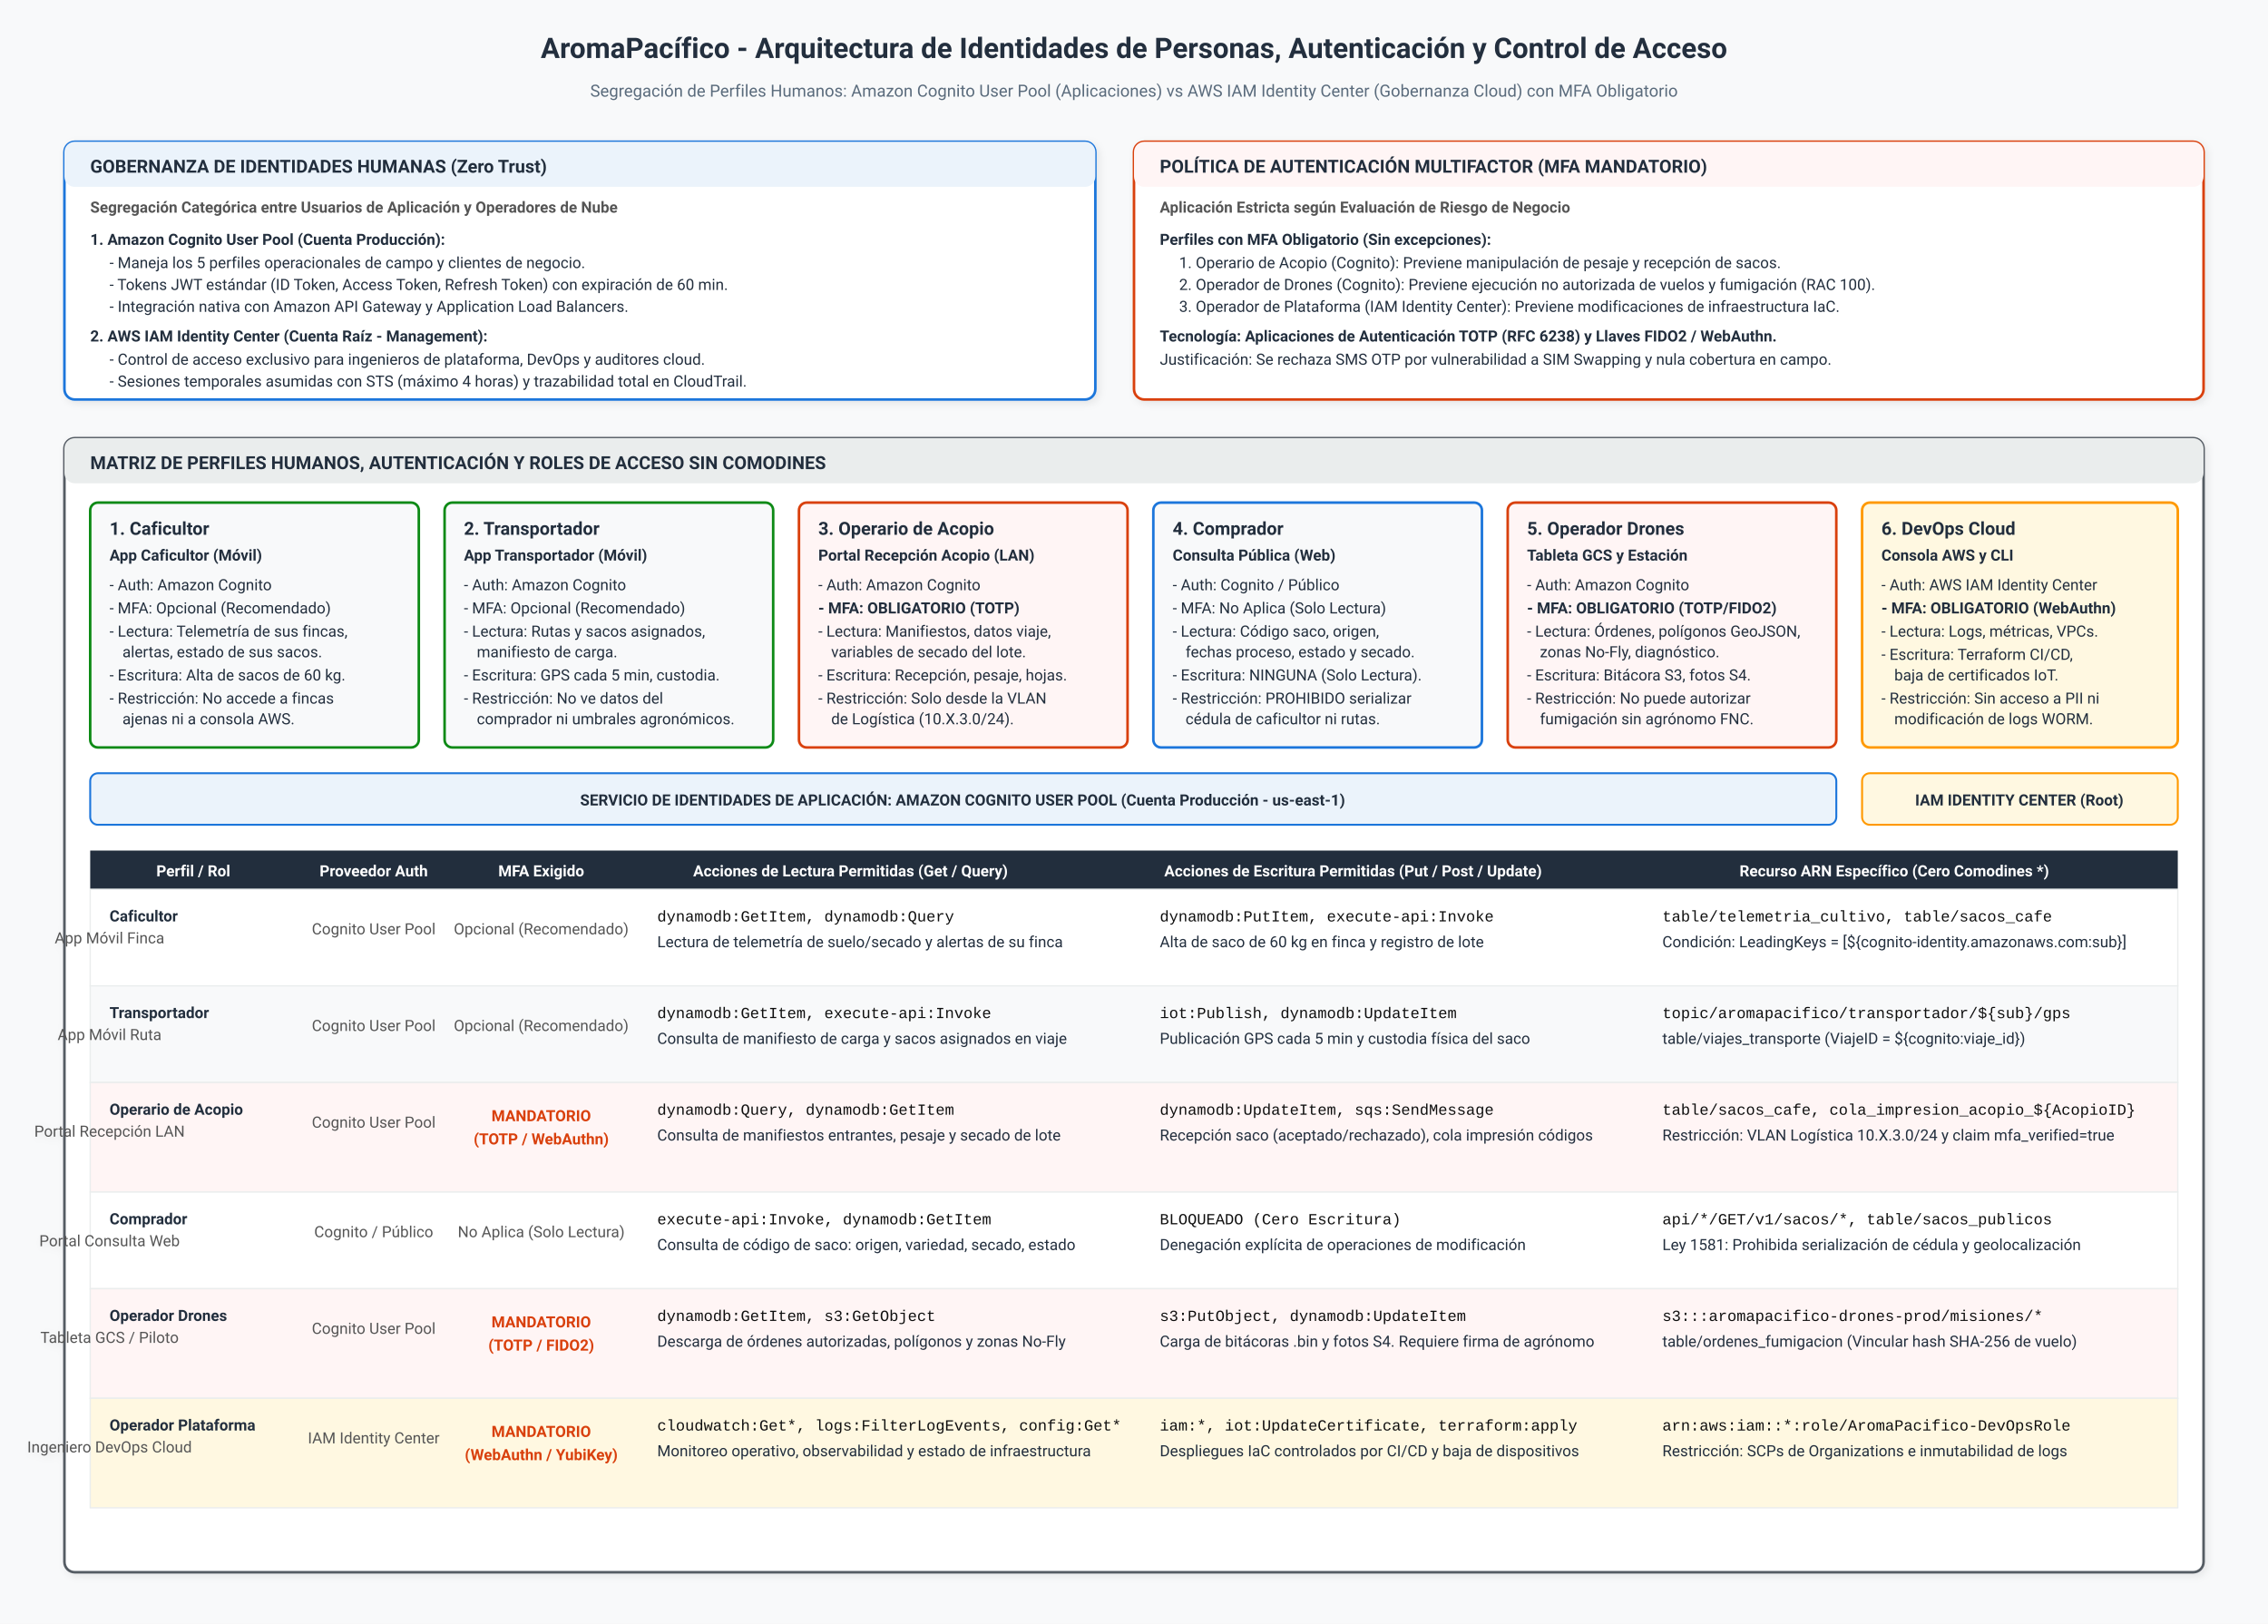
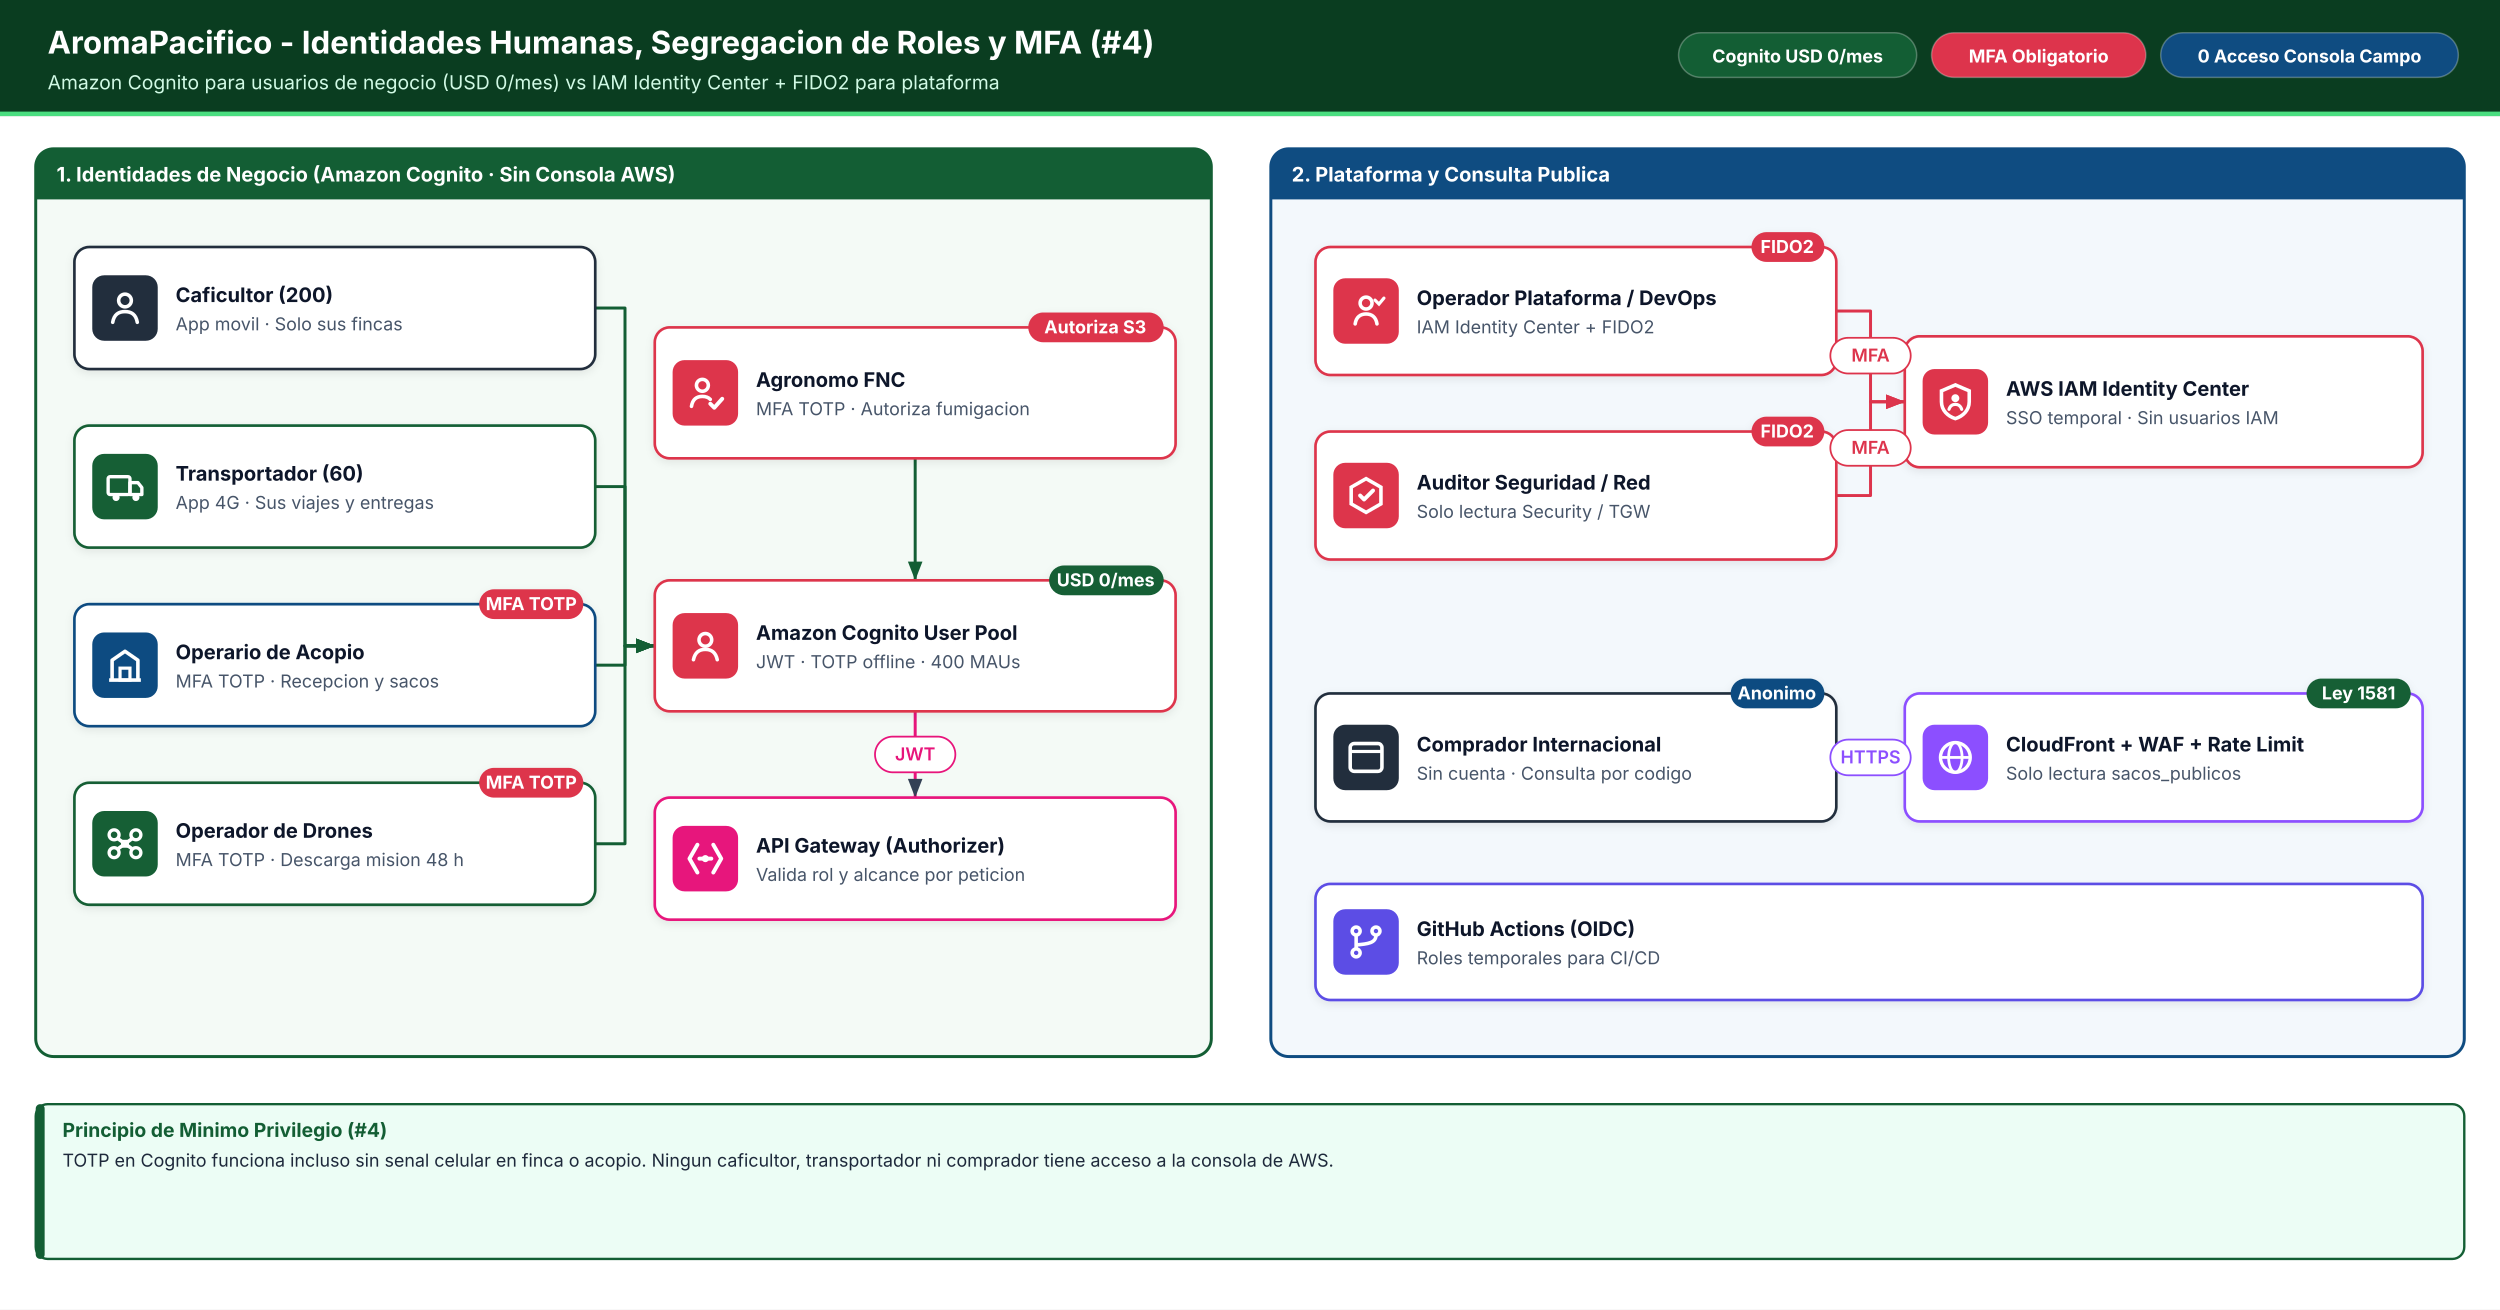
- <svg xmlns="http://www.w3.org/2000/svg" viewBox="0 0 1760 1260" width="100%" height="100%">
+ <svg xmlns="http://www.w3.org/2000/svg" width="1680" height="880" viewBox="0 0 1680 880">
  <defs>
-     <style>
-       .title { font-family: -apple-system, BlinkMacSystemFont, "Segoe UI", Roboto, Helvetica, Arial, sans-serif; font-size: 22px; font-weight: bold; fill: #232F3E; text-anchor: middle; }
-       .subtitle { font-family: -apple-system, BlinkMacSystemFont, "Segoe UI", Roboto, Helvetica, Arial, sans-serif; font-size: 13px; fill: #5A6B7C; text-anchor: middle; }
-       .header-box { font-family: -apple-system, BlinkMacSystemFont, "Segoe UI", Roboto, Helvetica, Arial, sans-serif; font-size: 14px; font-weight: bold; fill: #232F3E; }
-       .subhead-box { font-family: -apple-system, BlinkMacSystemFont, "Segoe UI", Roboto, Helvetica, Arial, sans-serif; font-size: 12px; font-weight: bold; fill: #555555; }
-       .body-text { font-family: -apple-system, BlinkMacSystemFont, "Segoe UI", Roboto, Helvetica, Arial, sans-serif; font-size: 12px; fill: #232F3E; }
-       .mono-text { font-family: "SFMono-Regular", Consolas, "Liberation Mono", Menlo, monospace; font-size: 12px; fill: #111111; }
-       .th-title { font-family: -apple-system, BlinkMacSystemFont, "Segoe UI", Roboto, Helvetica, Arial, sans-serif; font-size: 12px; font-weight: bold; fill: #FFFFFF; text-anchor: middle; }
-       .badge-mfa { font-family: -apple-system, BlinkMacSystemFont, "Segoe UI", Roboto, Helvetica, Arial, sans-serif; font-size: 12px; font-weight: bold; fill: #D93F0B; text-anchor: middle; }
-       .badge-norm { font-family: -apple-system, BlinkMacSystemFont, "Segoe UI", Roboto, Helvetica, Arial, sans-serif; font-size: 12px; fill: #555555; text-anchor: middle; }
-     </style>
-     <filter id="shadow" x="-2%" y="-2%" width="104%" height="104%" filterUnits="userSpaceOnUse">
-       <feDropShadow dx="2" dy="2" stdDeviation="3" flood-color="#000000" flood-opacity="0.08" />
+     <filter id="shadow" x="-6%" y="-6%" width="112%" height="118%">
+       <feDropShadow dx="0" dy="2" stdDeviation="3" flood-color="#0F172A" flood-opacity="0.08" />
    </filter>
+     <marker id="arr-slate" viewBox="0 0 10 10" refX="9" refY="5" markerWidth="7" markerHeight="7" orient="auto-start-reverse">
+       <path d="M0,1.5 L9,5 L0,8.5 z" fill="#334155" />
+     </marker>
+     <marker id="arr-green" viewBox="0 0 10 10" refX="9" refY="5" markerWidth="7" markerHeight="7" orient="auto-start-reverse">
+       <path d="M0,1.5 L9,5 L0,8.5 z" fill="#135E34" />
+     </marker>
+     <marker id="arr-red" viewBox="0 0 10 10" refX="9" refY="5" markerWidth="7" markerHeight="7" orient="auto-start-reverse">
+       <path d="M0,1.5 L9,5 L0,8.5 z" fill="#DD344C" />
+     </marker>
+     <marker id="arr-blue" viewBox="0 0 10 10" refX="9" refY="5" markerWidth="7" markerHeight="7" orient="auto-start-reverse">
+       <path d="M0,1.5 L9,5 L0,8.5 z" fill="#0F4C81" />
+     </marker>
+     <marker id="arr-orange" viewBox="0 0 10 10" refX="9" refY="5" markerWidth="7" markerHeight="7" orient="auto-start-reverse">
+       <path d="M0,1.5 L9,5 L0,8.5 z" fill="#ED7100" />
+     </marker>
+     <marker id="arr-purple" viewBox="0 0 10 10" refX="9" refY="5" markerWidth="7" markerHeight="7" orient="auto-start-reverse">
+       <path d="M0,1.5 L9,5 L0,8.5 z" fill="#8C4FFF" />
+     </marker>
+     <style>text{font-family:'Segoe UI',Inter,Arial,sans-serif;}</style>
  </defs>
-   <rect width="1760" height="1260" fill="#F8F9FA" />
-   <text x="880" y="45" class="title">AromaPacífico - Arquitectura de Identidades de Personas, Autenticación y Control de Acceso</text>
-   <text x="880" y="75" class="subtitle">Segregación de Perfiles Humanos: Amazon Cognito User Pool (Aplicaciones) vs AWS IAM Identity Center (Gobernanza Cloud) con MFA Obligatorio</text>
-   <g transform="translate(50, 110)" filter="url(#shadow)">
-     <rect width="800" height="200" rx="8" fill="#FFFFFF" stroke="#1D76DB" stroke-width="2" />
-     <rect width="800" height="35" rx="8" fill="#EBF3FB" />
-     <text x="20" y="24" class="header-box" fill="#1D76DB">GOBERNANZA DE IDENTIDADES HUMANAS (Zero Trust)</text>
-     <text x="20" y="55" class="subhead-box">Segregación Categórica entre Usuarios de Aplicación y Operadores de Nube</text>
-     <text x="20" y="80" class="body-text" font-weight="bold">1. Amazon Cognito User Pool (Cuenta Producción):</text>
-     <text x="35" y="98" class="body-text">- Maneja los 5 perfiles operacionales de campo y clientes de negocio.</text>
-     <text x="35" y="115" class="body-text">- Tokens JWT estándar (ID Token, Access Token, Refresh Token) con expiración de 60 min.</text>
-     <text x="35" y="132" class="body-text">- Integración nativa con Amazon API Gateway y Application Load Balancers.</text>
-     <text x="20" y="155" class="body-text" font-weight="bold">2. AWS IAM Identity Center (Cuenta Raíz - Management):</text>
-     <text x="35" y="173" class="body-text">- Control de acceso exclusivo para ingenieros de plataforma, DevOps y auditores cloud.</text>
-     <text x="35" y="190" class="body-text">- Sesiones temporales asumidas con STS (máximo 4 horas) y trazabilidad total en CloudTrail.</text>
-   </g>
-   <g transform="translate(880, 110)" filter="url(#shadow)">
-     <rect width="830" height="200" rx="8" fill="#FFFFFF" stroke="#D93F0B" stroke-width="2" />
-     <rect width="830" height="35" rx="8" fill="#FFF5F5" />
-     <text x="20" y="24" class="header-box" fill="#D93F0B">POLÍTICA DE AUTENTICACIÓN MULTIFACTOR (MFA MANDATORIO)</text>
-     <text x="20" y="55" class="subhead-box">Aplicación Estricta según Evaluación de Riesgo de Negocio</text>
-     <text x="20" y="80" class="body-text" font-weight="bold">Perfiles con MFA Obligatorio (Sin excepciones):</text>
-     <text x="35" y="98" class="body-text">1. Operario de Acopio (Cognito): Previene manipulación de pesaje y recepción de sacos.</text>
-     <text x="35" y="115" class="body-text">2. Operador de Drones (Cognito): Previene ejecución no autorizada de vuelos y fumigación (RAC 100).</text>
-     <text x="35" y="132" class="body-text">3. Operador de Plataforma (IAM Identity Center): Previene modificaciones de infraestructura IaC.</text>
-     <text x="20" y="155" class="body-text" font-weight="bold">Tecnología: Aplicaciones de Autenticación TOTP (RFC 6238) y Llaves FIDO2 / WebAuthn.</text>
-     <text x="20" y="173" class="body-text">Justificación: Se rechaza SMS OTP por vulnerabilidad a SIM Swapping y nula cobertura en campo.</text>
-   </g>
-   <g transform="translate(50, 340)" filter="url(#shadow)">
-     <rect width="1660" height="880" rx="8" fill="#FFFFFF" stroke="#545B64" stroke-width="2" />
-     <rect width="1660" height="35" rx="8" fill="#EAEDED" />
-     <text x="20" y="24" class="header-box">MATRIZ DE PERFILES HUMANOS, AUTENTICACIÓN Y ROLES DE ACCESO SIN COMODINES</text>
-     <g transform="translate(20, 50)">
-       <rect width="255" height="190" rx="6" fill="#F8F9FA" stroke="#0E8A16" stroke-width="2" />
-       <text x="15" y="25" class="header-box" fill="#0E8A16">1. Caficultor</text>
-       <text x="15" y="45" class="body-text" font-weight="bold">App Caficultor (Móvil)</text>
-       <text x="15" y="68" class="body-text">- Auth: Amazon Cognito</text>
-       <text x="15" y="86" class="body-text">- MFA: Opcional (Recomendado)</text>
-       <text x="15" y="104" class="body-text">- Lectura: Telemetría de sus fincas,</text>
-       <text x="25" y="120" class="body-text">alertas, estado de sus sacos.</text>
-       <text x="15" y="138" class="body-text">- Escritura: Alta de sacos de 60 kg.</text>
-       <text x="15" y="156" class="body-text">- Restricción: No accede a fincas</text>
-       <text x="25" y="172" class="body-text">ajenas ni a consola AWS.</text>
-     </g>
-     <g transform="translate(295, 50)">
-       <rect width="255" height="190" rx="6" fill="#F8F9FA" stroke="#0E8A16" stroke-width="2" />
-       <text x="15" y="25" class="header-box" fill="#0E8A16">2. Transportador</text>
-       <text x="15" y="45" class="body-text" font-weight="bold">App Transportador (Móvil)</text>
-       <text x="15" y="68" class="body-text">- Auth: Amazon Cognito</text>
-       <text x="15" y="86" class="body-text">- MFA: Opcional (Recomendado)</text>
-       <text x="15" y="104" class="body-text">- Lectura: Rutas y sacos asignados,</text>
-       <text x="25" y="120" class="body-text">manifiesto de carga.</text>
-       <text x="15" y="138" class="body-text">- Escritura: GPS cada 5 min, custodia.</text>
-       <text x="15" y="156" class="body-text">- Restricción: No ve datos del</text>
-       <text x="25" y="172" class="body-text">comprador ni umbrales agronómicos.</text>
-     </g>
-     <g transform="translate(570, 50)">
-       <rect width="255" height="190" rx="6" fill="#FFF5F5" stroke="#D93F0B" stroke-width="2" />
-       <text x="15" y="25" class="header-box" fill="#D93F0B">3. Operario de Acopio</text>
-       <text x="15" y="45" class="body-text" font-weight="bold">Portal Recepción Acopio (LAN)</text>
-       <text x="15" y="68" class="body-text">- Auth: Amazon Cognito</text>
-       <text x="15" y="86" class="body-text" font-weight="bold" fill="#D93F0B">- MFA: OBLIGATORIO (TOTP)</text>
-       <text x="15" y="104" class="body-text">- Lectura: Manifiestos, datos viaje,</text>
-       <text x="25" y="120" class="body-text">variables de secado del lote.</text>
-       <text x="15" y="138" class="body-text">- Escritura: Recepción, pesaje, hojas.</text>
-       <text x="15" y="156" class="body-text">- Restricción: Solo desde la VLAN</text>
-       <text x="25" y="172" class="body-text">de Logística (10.X.3.0/24).</text>
-     </g>
-     <g transform="translate(845, 50)">
-       <rect width="255" height="190" rx="6" fill="#F8F9FA" stroke="#1D76DB" stroke-width="2" />
-       <text x="15" y="25" class="header-box" fill="#1D76DB">4. Comprador</text>
-       <text x="15" y="45" class="body-text" font-weight="bold">Consulta Pública (Web)</text>
-       <text x="15" y="68" class="body-text">- Auth: Cognito / Público</text>
-       <text x="15" y="86" class="body-text">- MFA: No Aplica (Solo Lectura)</text>
-       <text x="15" y="104" class="body-text">- Lectura: Código saco, origen,</text>
-       <text x="25" y="120" class="body-text">fechas proceso, estado y secado.</text>
-       <text x="15" y="138" class="body-text">- Escritura: NINGUNA (Solo Lectura).</text>
-       <text x="15" y="156" class="body-text">- Restricción: PROHIBIDO serializar</text>
-       <text x="25" y="172" class="body-text">cédula de caficultor ni rutas.</text>
-     </g>
-     <g transform="translate(1120, 50)">
-       <rect width="255" height="190" rx="6" fill="#FFF5F5" stroke="#D93F0B" stroke-width="2" />
-       <text x="15" y="25" class="header-box" fill="#D93F0B">5. Operador Drones</text>
-       <text x="15" y="45" class="body-text" font-weight="bold">Tableta GCS y Estación</text>
-       <text x="15" y="68" class="body-text">- Auth: Amazon Cognito</text>
-       <text x="15" y="86" class="body-text" font-weight="bold" fill="#D93F0B">- MFA: OBLIGATORIO (TOTP/FIDO2)</text>
-       <text x="15" y="104" class="body-text">- Lectura: Órdenes, polígonos GeoJSON,</text>
-       <text x="25" y="120" class="body-text">zonas No-Fly, diagnóstico.</text>
-       <text x="15" y="138" class="body-text">- Escritura: Bitácora S3, fotos S4.</text>
-       <text x="15" y="156" class="body-text">- Restricción: No puede autorizar</text>
-       <text x="25" y="172" class="body-text">fumigación sin agrónomo FNC.</text>
-     </g>
-     <g transform="translate(1395, 50)">
-       <rect width="245" height="190" rx="6" fill="#FFF8E1" stroke="#FF9900" stroke-width="2" />
-       <text x="15" y="25" class="header-box" fill="#FF9900">6. DevOps Cloud</text>
-       <text x="15" y="45" class="body-text" font-weight="bold">Consola AWS y CLI</text>
-       <text x="15" y="68" class="body-text">- Auth: AWS IAM Identity Center</text>
-       <text x="15" y="86" class="body-text" font-weight="bold" fill="#D93F0B">- MFA: OBLIGATORIO (WebAuthn)</text>
-       <text x="15" y="104" class="body-text">- Lectura: Logs, métricas, VPCs.</text>
-       <text x="15" y="122" class="body-text">- Escritura: Terraform CI/CD,</text>
-       <text x="25" y="138" class="body-text">baja de certificados IoT.</text>
-       <text x="15" y="156" class="body-text">- Restricción: Sin acceso a PII ni</text>
-       <text x="25" y="172" class="body-text">modificación de logs WORM.</text>
-     </g>
-     <g transform="translate(20, 260)">
-       <rect width="1355" height="40" rx="6" fill="#EBF3FB" stroke="#1D76DB" stroke-width="1.5" />
-       <text x="677" y="25" class="body-text" font-weight="bold" fill="#1D76DB" text-anchor="middle">SERVICIO DE IDENTIDADES DE APLICACIÓN: AMAZON COGNITO USER POOL (Cuenta Producción - us-east-1)</text>
-     </g>
-     <g transform="translate(1395, 260)">
-       <rect width="245" height="40" rx="6" fill="#FFF8E1" stroke="#FF9900" stroke-width="1.5" />
-       <text x="122" y="25" class="body-text" font-weight="bold" fill="#FF9900" text-anchor="middle">IAM IDENTITY CENTER (Root)</text>
-     </g>
-     <g transform="translate(20, 320)">
-       <rect x="0" y="0" width="1620" height="30" fill="#232F3E" />
-       <text x="80" y="20" class="th-title">Perfil / Rol</text>
-       <text x="220" y="20" class="th-title">Proveedor Auth</text>
-       <text x="350" y="20" class="th-title">MFA Exigido</text>
-       <text x="590" y="20" class="th-title">Acciones de Lectura Permitidas (Get / Query)</text>
-       <text x="980" y="20" class="th-title">Acciones de Escritura Permitidas (Put / Post / Update)</text>
-       <text x="1400" y="20" class="th-title">Recurso ARN Específico (Cero Comodines *)</text>
-       <rect x="0" y="30" width="1620" height="75" fill="#FFFFFF" stroke="#EAEDED" />
-       <text x="15" y="55" class="body-text" font-weight="bold">Caficultor</text>
-       <text x="15" y="72" class="badge-norm">App Móvil Finca</text>
-       <text x="220" y="65" class="badge-norm">Cognito User Pool</text>
-       <text x="350" y="65" class="badge-norm">Opcional (Recomendado)</text>
-       <text x="440" y="55" class="mono-text">dynamodb:GetItem, dynamodb:Query</text>
-       <text x="440" y="75" class="body-text">Lectura de telemetría de suelo/secado y alertas de su finca</text>
-       <text x="830" y="55" class="mono-text">dynamodb:PutItem, execute-api:Invoke</text>
-       <text x="830" y="75" class="body-text">Alta de saco de 60 kg en finca y registro de lote</text>
-       <text x="1220" y="55" class="mono-text">table/telemetria_cultivo, table/sacos_cafe</text>
-       <text x="1220" y="75" class="body-text">Condición: LeadingKeys = [${cognito-identity.amazonaws.com:sub}]</text>
-       <rect x="0" y="105" width="1620" height="75" fill="#F8F9FA" stroke="#EAEDED" />
-       <text x="15" y="130" class="body-text" font-weight="bold">Transportador</text>
-       <text x="15" y="147" class="badge-norm">App Móvil Ruta</text>
-       <text x="220" y="140" class="badge-norm">Cognito User Pool</text>
-       <text x="350" y="140" class="badge-norm">Opcional (Recomendado)</text>
-       <text x="440" y="130" class="mono-text">dynamodb:GetItem, execute-api:Invoke</text>
-       <text x="440" y="150" class="body-text">Consulta de manifiesto de carga y sacos asignados en viaje</text>
-       <text x="830" y="130" class="mono-text">iot:Publish, dynamodb:UpdateItem</text>
-       <text x="830" y="150" class="body-text">Publicación GPS cada 5 min y custodia física del saco</text>
-       <text x="1220" y="130" class="mono-text">topic/aromapacifico/transportador/${sub}/gps</text>
-       <text x="1220" y="150" class="body-text">table/viajes_transporte (ViajeID = ${cognito:viaje_id})</text>
-       <rect x="0" y="180" width="1620" height="85" fill="#FFF5F5" stroke="#EAEDED" />
-       <text x="15" y="205" class="body-text" font-weight="bold" fill="#D93F0B">Operario de Acopio</text>
-       <text x="15" y="222" class="badge-norm">Portal Recepción LAN</text>
-       <text x="220" y="215" class="badge-norm">Cognito User Pool</text>
-       <text x="350" y="210" class="badge-mfa">MANDATORIO</text>
-       <text x="350" y="228" class="badge-mfa">(TOTP / WebAuthn)</text>
-       <text x="440" y="205" class="mono-text">dynamodb:Query, dynamodb:GetItem</text>
-       <text x="440" y="225" class="body-text">Consulta de manifiestos entrantes, pesaje y secado de lote</text>
-       <text x="830" y="205" class="mono-text">dynamodb:UpdateItem, sqs:SendMessage</text>
-       <text x="830" y="225" class="body-text">Recepción saco (aceptado/rechazado), cola impresión códigos</text>
-       <text x="1220" y="205" class="mono-text">table/sacos_cafe, cola_impresion_acopio_${AcopioID}</text>
-       <text x="1220" y="225" class="body-text">Restricción: VLAN Logística 10.X.3.0/24 y claim mfa_verified=true</text>
-       <rect x="0" y="265" width="1620" height="75" fill="#FFFFFF" stroke="#EAEDED" />
-       <text x="15" y="290" class="body-text" font-weight="bold">Comprador</text>
-       <text x="15" y="307" class="badge-norm">Portal Consulta Web</text>
-       <text x="220" y="300" class="badge-norm">Cognito / Público</text>
-       <text x="350" y="300" class="badge-norm">No Aplica (Solo Lectura)</text>
-       <text x="440" y="290" class="mono-text">execute-api:Invoke, dynamodb:GetItem</text>
-       <text x="440" y="310" class="body-text">Consulta de código de saco: origen, variedad, secado, estado</text>
-       <text x="830" y="290" class="mono-text" fill="#D93F0B">BLOQUEADO (Cero Escritura)</text>
-       <text x="830" y="310" class="body-text">Denegación explícita de operaciones de modificación</text>
-       <text x="1220" y="290" class="mono-text">api/*/GET/v1/sacos/*, table/sacos_publicos</text>
-       <text x="1220" y="310" class="body-text">Ley 1581: Prohibida serialización de cédula y geolocalización</text>
-       <rect x="0" y="340" width="1620" height="85" fill="#FFF5F5" stroke="#EAEDED" />
-       <text x="15" y="365" class="body-text" font-weight="bold" fill="#D93F0B">Operador Drones</text>
-       <text x="15" y="382" class="badge-norm">Tableta GCS / Piloto</text>
-       <text x="220" y="375" class="badge-norm">Cognito User Pool</text>
-       <text x="350" y="370" class="badge-mfa">MANDATORIO</text>
-       <text x="350" y="388" class="badge-mfa">(TOTP / FIDO2)</text>
-       <text x="440" y="365" class="mono-text">dynamodb:GetItem, s3:GetObject</text>
-       <text x="440" y="385" class="body-text">Descarga de órdenes autorizadas, polígonos y zonas No-Fly</text>
-       <text x="830" y="365" class="mono-text">s3:PutObject, dynamodb:UpdateItem</text>
-       <text x="830" y="385" class="body-text">Carga de bitácoras .bin y fotos S4. Requiere firma de agrónomo</text>
-       <text x="1220" y="365" class="mono-text">s3:::aromapacifico-drones-prod/misiones/*</text>
-       <text x="1220" y="385" class="body-text">table/ordenes_fumigacion (Vincular hash SHA-256 de vuelo)</text>
-       <rect x="0" y="425" width="1620" height="85" fill="#FFF8E1" stroke="#EAEDED" />
-       <text x="15" y="450" class="body-text" font-weight="bold" fill="#FF9900">Operador Plataforma</text>
-       <text x="15" y="467" class="badge-norm">Ingeniero DevOps Cloud</text>
-       <text x="220" y="460" class="badge-norm">IAM Identity Center</text>
-       <text x="350" y="455" class="badge-mfa">MANDATORIO</text>
-       <text x="350" y="473" class="badge-mfa">(WebAuthn / YubiKey)</text>
-       <text x="440" y="450" class="mono-text">cloudwatch:Get*, logs:FilterLogEvents, config:Get*</text>
-       <text x="440" y="470" class="body-text">Monitoreo operativo, observabilidad y estado de infraestructura</text>
-       <text x="830" y="450" class="mono-text">iam:*, iot:UpdateCertificate, terraform:apply</text>
-       <text x="830" y="470" class="body-text">Despliegues IaC controlados por CI/CD y baja de dispositivos</text>
-       <text x="1220" y="450" class="mono-text">arn:aws:iam::*:role/AromaPacifico-DevOpsRole</text>
-       <text x="1220" y="470" class="body-text">Restricción: SCPs de Organizations e inmutabilidad de logs</text>
-     </g>
+   <rect x="0" y="0" width="1680" height="880" fill="#FFFFFF" />
+   <rect x="0" y="0" width="1680" height="78" fill="#0A3D20" />
+   <rect x="0" y="75" width="1680" height="3" fill="#4ADE80" />
+   <text x="32" y="36" font-size="21" font-weight="700" fill="#FFFFFF">AromaPacifico - Identidades Humanas, Segregacion de Roles y MFA (#4)</text>
+   <text x="32" y="60" font-size="13" font-weight="400" fill="#D1FAE5">Amazon Cognito para usuarios de negocio (USD 0/mes) vs IAM Identity Center + FIDO2 para plataforma</text>
+   <rect x="1452" y="22" width="200" height="30" rx="15" fill="#0F4C81" stroke="#FFFFFF" stroke-opacity="0.28" />
+   <text x="1552" y="42" text-anchor="middle" font-size="12" font-weight="700" fill="#FFFFFF">0 Acceso Consola Campo</text>
+   <rect x="1298" y="22" width="144" height="30" rx="15" fill="#DD344C" stroke="#FFFFFF" stroke-opacity="0.28" />
+   <text x="1370" y="42" text-anchor="middle" font-size="12" font-weight="700" fill="#FFFFFF">MFA Obligatorio</text>
+   <rect x="1128" y="22" width="160" height="30" rx="15" fill="#135E34" stroke="#FFFFFF" stroke-opacity="0.28" />
+   <text x="1208" y="42" text-anchor="middle" font-size="12" font-weight="700" fill="#FFFFFF">Cognito USD 0/mes</text>
+   <g id="z-neg">
+     <rect x="24" y="100" width="790" height="610" rx="12" fill="#F4FAF6" stroke="#135E34" stroke-width="2" />
+     <path d="M36,100 H802 Q814,100 814,112 V134 H24 V112 Q24,100 36,100 Z" fill="#135E34" />
+     <text x="38" y="122" font-size="13.5" font-weight="700" fill="#FFFFFF">1. Identidades de Negocio (Amazon Cognito · Sin Consola AWS)</text>
+   </g>
+   <g id="z-plat">
+     <rect x="854" y="100" width="802" height="610" rx="12" fill="#F3F8FC" stroke="#0F4C81" stroke-width="2" />
+     <path d="M866,100 H1644 Q1656,100 1656,112 V134 H854 V112 Q854,100 866,100 Z" fill="#0F4C81" />
+     <text x="868" y="122" font-size="13.5" font-weight="700" fill="#FFFFFF">2. Plataforma y Consulta Publica</text>
+   </g>
+   <path id="edge-0" d="M400,207 L420,207 L420,434 L440,434" fill="none" stroke="#135E34" stroke-width="2" stroke-linejoin="round" marker-end="url(#arr-green)" />
+   <path id="edge-1" d="M400,327 L420,327 L420,434 L440,434" fill="none" stroke="#135E34" stroke-width="2" stroke-linejoin="round" marker-end="url(#arr-green)" />
+   <path id="edge-2" d="M400,447 L420,447 L420,434 L440,434" fill="none" stroke="#135E34" stroke-width="2" stroke-linejoin="round" marker-end="url(#arr-green)" />
+   <path id="edge-3" d="M400,567 L420,567 L420,434 L440,434" fill="none" stroke="#135E34" stroke-width="2" stroke-linejoin="round" marker-end="url(#arr-green)" />
+   <path id="edge-4" d="M615,308 L615,390" fill="none" stroke="#135E34" stroke-width="2" stroke-linejoin="round" marker-end="url(#arr-green)" />
+   <path id="edge-5" d="M615,478 L615,536" fill="none" stroke="#E7157B" stroke-width="2" stroke-linejoin="round" marker-end="url(#arr-slate)" />
+   <path id="edge-6" d="M1234,209 L1257,209 L1257,270 L1280,270" fill="none" stroke="#DD344C" stroke-width="2" stroke-linejoin="round" marker-end="url(#arr-red)" />
+   <path id="edge-7" d="M1234,333 L1257,333 L1257,270 L1280,270" fill="none" stroke="#DD344C" stroke-width="2" stroke-linejoin="round" marker-end="url(#arr-red)" />
+   <path id="edge-8" d="M1234,509 L1280,509" fill="none" stroke="#8C4FFF" stroke-width="2" stroke-linejoin="round" marker-end="url(#arr-purple)" />
+   <g id="u-caf" filter="url(#shadow)">
+     <rect x="50" y="166" width="350" height="82" rx="10" fill="#FFFFFF" stroke="#232F3E" stroke-width="1.8" />
+     <rect x="62" y="185" width="44" height="44" rx="8" fill="#232F3E" />
+     <g transform="translate(68,191) scale(1.333)">
+       <circle cx="12" cy="8.2" r="3.2" fill="none" stroke="#FFF" stroke-width="1.8" />
+       <path d="M5.8 19.2C6.5 15.2 8.8 13.8 12 13.8C15.2 13.8 17.5 15.2 18.2 19.2" fill="none" stroke="#FFF" stroke-width="1.8" stroke-linecap="round" />
+     </g>
+     <text x="118" y="203" font-size="13.5" font-weight="700" fill="#0F172A">Caficultor (200)</text>
+     <text x="118" y="222" font-size="12" font-weight="400" fill="#475569">App movil · Solo sus fincas</text>
+   </g>
+   <g id="u-trn" filter="url(#shadow)">
+     <rect x="50" y="286" width="350" height="82" rx="10" fill="#FFFFFF" stroke="#135E34" stroke-width="1.8" />
+     <rect x="62" y="305" width="44" height="44" rx="8" fill="#135E34" />
+     <g transform="translate(68,311) scale(1.333)">
+       <rect x="3.5" y="7" width="11" height="9" rx="1" fill="none" stroke="#FFF" stroke-width="1.7" />
+       <path d="M14.5 10H18.5L20.5 12.5V16H14.5V10Z" fill="none" stroke="#FFF" stroke-width="1.7" stroke-linejoin="round" />
+       <circle cx="7.5" cy="17.5" r="1.8" fill="#FFF" />
+       <circle cx="17.5" cy="17.5" r="1.8" fill="#FFF" />
+     </g>
+     <text x="118" y="323" font-size="13.5" font-weight="700" fill="#0F172A">Transportador (60)</text>
+     <text x="118" y="342" font-size="12" font-weight="400" fill="#475569">App 4G · Sus viajes y entregas</text>
+   </g>
+   <g id="u-aco" filter="url(#shadow)">
+     <rect x="50" y="406" width="350" height="82" rx="10" fill="#FFFFFF" stroke="#0F4C81" stroke-width="1.8" />
+     <rect x="62" y="425" width="44" height="44" rx="8" fill="#0F4C81" />
+     <g transform="translate(68,431) scale(1.333)">
+       <path d="M4 19.5H20M5.5 19.5V9.5L12 5L18.5 9.5V19.5" fill="none" stroke="#FFF" stroke-width="1.8" stroke-linejoin="round" />
+       <rect x="9.5" y="13.5" width="5" height="6" fill="none" stroke="#FFF" stroke-width="1.6" />
+     </g>
+     <text x="118" y="443" font-size="13.5" font-weight="700" fill="#0F172A">Operario de Acopio</text>
+     <text x="118" y="462" font-size="12" font-weight="400" fill="#475569">MFA TOTP · Recepcion y sacos</text>
+     <rect x="322" y="396" width="70" height="20" rx="10" fill="#DD344C" />
+     <text x="357" y="410" text-anchor="middle" font-size="12" font-weight="700" fill="#FFFFFF">MFA TOTP</text>
+   </g>
+   <g id="u-dro" filter="url(#shadow)">
+     <rect x="50" y="526" width="350" height="82" rx="10" fill="#FFFFFF" stroke="#135E34" stroke-width="1.8" />
+     <rect x="62" y="545" width="44" height="44" rx="8" fill="#135E34" />
+     <g transform="translate(68,551) scale(1.333)">
+       <circle cx="6.5" cy="7.5" r="2.5" fill="none" stroke="#FFF" stroke-width="1.7" />
+       <circle cx="17.5" cy="7.5" r="2.5" fill="none" stroke="#FFF" stroke-width="1.7" />
+       <circle cx="6.5" cy="16.5" r="2.5" fill="none" stroke="#FFF" stroke-width="1.7" />
+       <circle cx="17.5" cy="16.5" r="2.5" fill="none" stroke="#FFF" stroke-width="1.7" />
+       <path d="M8.5 9.5L15.5 14.5M15.5 9.5L8.5 14.5" stroke="#FFF" stroke-width="1.8" />
+       <rect x="10" y="10" width="4" height="4" rx="1" fill="#FFF" />
+     </g>
+     <text x="118" y="563" font-size="13.5" font-weight="700" fill="#0F172A">Operador de Drones</text>
+     <text x="118" y="582" font-size="12" font-weight="400" fill="#475569">MFA TOTP · Descarga mision 48 h</text>
+     <rect x="322" y="516" width="70" height="20" rx="10" fill="#DD344C" />
+     <text x="357" y="530" text-anchor="middle" font-size="12" font-weight="700" fill="#FFFFFF">MFA TOTP</text>
+   </g>
+   <g id="u-agr" filter="url(#shadow)">
+     <rect x="440" y="220" width="350" height="88" rx="10" fill="#FFFFFF" stroke="#DD344C" stroke-width="1.8" />
+     <rect x="452" y="242" width="44" height="44" rx="8" fill="#DD344C" />
+     <g transform="translate(458,248) scale(1.333)">
+       <circle cx="10.5" cy="8.2" r="3" fill="none" stroke="#FFF" stroke-width="1.8" />
+       <path d="M5 18.8C5.6 15.2 7.6 13.8 10.5 13.8C12.2 13.8 13.6 14.3 14.5 15.3" fill="none" stroke="#FFF" stroke-width="1.8" stroke-linecap="round" />
+       <path d="M14.5 17.5L16.5 19.5L20.5 15" fill="none" stroke="#FFF" stroke-width="2" stroke-linecap="round" stroke-linejoin="round" />
+     </g>
+     <text x="508" y="260" font-size="13.5" font-weight="700" fill="#0F172A">Agronomo FNC</text>
+     <text x="508" y="279" font-size="12" font-weight="400" fill="#475569">MFA TOTP · Autoriza fumigacion</text>
+     <rect x="691" y="210" width="91" height="20" rx="10" fill="#DD344C" />
+     <text x="736" y="224" text-anchor="middle" font-size="12" font-weight="700" fill="#FFFFFF">Autoriza S3</text>
+   </g>
+   <g id="cog" filter="url(#shadow)">
+     <rect x="440" y="390" width="350" height="88" rx="10" fill="#FFFFFF" stroke="#DD344C" stroke-width="1.8" />
+     <rect x="452" y="412" width="44" height="44" rx="8" fill="#DD344C" />
+     <g transform="translate(458,418) scale(1.333)">
+       <circle cx="12" cy="9" r="3.2" fill="none" stroke="#FFF" stroke-width="1.8" />
+       <path d="M6 19C6.8 15.2 9 13.8 12 13.8C15 13.8 17.2 15.2 18 19" fill="none" stroke="#FFF" stroke-width="1.8" stroke-linecap="round" />
+     </g>
+     <text x="508" y="430" font-size="13.5" font-weight="700" fill="#0F172A">Amazon Cognito User Pool</text>
+     <text x="508" y="449" font-size="12" font-weight="400" fill="#475569">JWT · TOTP offline · 400 MAUs</text>
+     <rect x="705" y="380" width="77" height="20" rx="10" fill="#135E34" />
+     <text x="743" y="394" text-anchor="middle" font-size="12" font-weight="700" fill="#FFFFFF">USD 0/mes</text>
+   </g>
+   <g id="api" filter="url(#shadow)">
+     <rect x="440" y="536" width="350" height="82" rx="10" fill="#FFFFFF" stroke="#E7157B" stroke-width="1.8" />
+     <rect x="452" y="555" width="44" height="44" rx="8" fill="#E7157B" />
+     <g transform="translate(458,561) scale(1.333)">
+       <path d="M8 5L4 12L8 19M16 5L20 12L16 19" fill="none" stroke="#FFF" stroke-width="2" stroke-linecap="round" stroke-linejoin="round" />
+       <line x1="9" y1="12" x2="15" y2="12" stroke="#FFF" stroke-width="2" stroke-linecap="round" />
+       <circle cx="12" cy="12" r="1.8" fill="#FFF" />
+     </g>
+     <text x="508" y="573" font-size="13.5" font-weight="700" fill="#0F172A">API Gateway (Authorizer)</text>
+     <text x="508" y="592" font-size="12" font-weight="400" fill="#475569">Valida rol y alcance por peticion</text>
+   </g>
+   <g id="u-dev" filter="url(#shadow)">
+     <rect x="884" y="166" width="350" height="86" rx="10" fill="#FFFFFF" stroke="#DD344C" stroke-width="1.8" />
+     <rect x="896" y="187" width="44" height="44" rx="8" fill="#DD344C" />
+     <g transform="translate(902,193) scale(1.333)">
+       <circle cx="12" cy="8" r="3" fill="none" stroke="#FFF" stroke-width="1.8" />
+       <path d="M6.5 18.5C7 15 9.2 13.5 12 13.5C14.8 13.5 17 15 17.5 18.5" fill="none" stroke="#FFF" stroke-width="1.8" stroke-linecap="round" />
+       <path d="M16.5 6.5L18.5 8.5L21 5.5" fill="none" stroke="#FFF" stroke-width="1.6" stroke-linecap="round" />
+     </g>
+     <text x="952" y="205" font-size="13.5" font-weight="700" fill="#0F172A">Operador Plataforma / DevOps</text>
+     <text x="952" y="224" font-size="12" font-weight="400" fill="#475569">IAM Identity Center + FIDO2</text>
+     <rect x="1177" y="156" width="49" height="20" rx="10" fill="#DD344C" />
+     <text x="1201" y="170" text-anchor="middle" font-size="12" font-weight="700" fill="#FFFFFF">FIDO2</text>
+   </g>
+   <g id="u-sec" filter="url(#shadow)">
+     <rect x="884" y="290" width="350" height="86" rx="10" fill="#FFFFFF" stroke="#DD344C" stroke-width="1.8" />
+     <rect x="896" y="311" width="44" height="44" rx="8" fill="#DD344C" />
+     <g transform="translate(902,317) scale(1.333)">
+       <polygon points="12,3.5 19.5,7.8 19.5,16.2 12,20.5 4.5,16.2 4.5,7.8" fill="none" stroke="#FFF" stroke-width="1.8" />
+       <path d="M9 12L11 14L15.5 9.5" fill="none" stroke="#FFF" stroke-width="2" stroke-linecap="round" stroke-linejoin="round" />
+     </g>
+     <text x="952" y="329" font-size="13.5" font-weight="700" fill="#0F172A">Auditor Seguridad / Red</text>
+     <text x="952" y="348" font-size="12" font-weight="400" fill="#475569">Solo lectura Security / TGW</text>
+     <rect x="1177" y="280" width="49" height="20" rx="10" fill="#DD344C" />
+     <text x="1201" y="294" text-anchor="middle" font-size="12" font-weight="700" fill="#FFFFFF">FIDO2</text>
+   </g>
+   <g id="sso" filter="url(#shadow)">
+     <rect x="1280" y="226" width="348" height="88" rx="10" fill="#FFFFFF" stroke="#DD344C" stroke-width="1.8" />
+     <rect x="1292" y="248" width="44" height="44" rx="8" fill="#DD344C" />
+     <g transform="translate(1298,254) scale(1.333)">
+       <path d="M12 3.5L19 6.5V12C19 16.2 15.9 19.3 12 20.5C8.1 19.3 5 16.2 5 12V6.5L12 3.5Z" fill="none" stroke="#FFF" stroke-width="1.8" />
+       <circle cx="12" cy="10.2" r="2" fill="#FFF" />
+       <path d="M8.8 15.8C9.4 14 10.6 13.3 12 13.3C13.4 13.3 14.6 14 15.2 15.8" fill="none" stroke="#FFF" stroke-width="1.6" stroke-linecap="round" />
+     </g>
+     <text x="1348" y="266" font-size="13.5" font-weight="700" fill="#0F172A">AWS IAM Identity Center</text>
+     <text x="1348" y="285" font-size="12" font-weight="400" fill="#475569">SSO temporal · Sin usuarios IAM</text>
+   </g>
+   <g id="u-buy" filter="url(#shadow)">
+     <rect x="884" y="466" width="350" height="86" rx="10" fill="#FFFFFF" stroke="#232F3E" stroke-width="1.8" />
+     <rect x="896" y="487" width="44" height="44" rx="8" fill="#232F3E" />
+     <g transform="translate(902,493) scale(1.333)">
+       <rect x="4" y="5" width="16" height="14" rx="2" fill="none" stroke="#FFF" stroke-width="1.8" />
+       <line x1="4" y1="9" x2="20" y2="9" stroke="#FFF" stroke-width="1.6" />
+     </g>
+     <text x="952" y="505" font-size="13.5" font-weight="700" fill="#0F172A">Comprador Internacional</text>
+     <text x="952" y="524" font-size="12" font-weight="400" fill="#475569">Sin cuenta · Consulta por codigo</text>
+     <rect x="1163" y="456" width="63" height="20" rx="10" fill="#0F4C81" />
+     <text x="1194" y="470" text-anchor="middle" font-size="12" font-weight="700" fill="#FFFFFF">Anonimo</text>
+   </g>
+   <g id="cf" filter="url(#shadow)">
+     <rect x="1280" y="466" width="348" height="86" rx="10" fill="#FFFFFF" stroke="#8C4FFF" stroke-width="1.8" />
+     <rect x="1292" y="487" width="44" height="44" rx="8" fill="#8C4FFF" />
+     <g transform="translate(1298,493) scale(1.333)">
+       <circle cx="12" cy="12" r="7.5" fill="none" stroke="#FFF" stroke-width="1.7" />
+       <ellipse cx="12" cy="12" rx="3.4" ry="7.5" fill="none" stroke="#FFF" stroke-width="1.4" />
+       <line x1="4.5" y1="12" x2="19.5" y2="12" stroke="#FFF" stroke-width="1.4" />
+     </g>
+     <text x="1348" y="505" font-size="13.5" font-weight="700" fill="#0F172A">CloudFront + WAF + Rate Limit</text>
+     <text x="1348" y="524" font-size="12" font-weight="400" fill="#475569">Solo lectura sacos_publicos</text>
+     <rect x="1550" y="456" width="70" height="20" rx="10" fill="#135E34" />
+     <text x="1585" y="470" text-anchor="middle" font-size="12" font-weight="700" fill="#FFFFFF">Ley 1581</text>
+   </g>
+   <g id="gh" filter="url(#shadow)">
+     <rect x="884" y="594" width="744" height="78" rx="10" fill="#FFFFFF" stroke="#5C4EE5" stroke-width="1.8" />
+     <rect x="896" y="611" width="44" height="44" rx="8" fill="#5C4EE5" />
+     <g transform="translate(902,617) scale(1.333)">
+       <circle cx="7" cy="6.5" r="2" fill="none" stroke="#FFF" stroke-width="1.8" />
+       <circle cx="17" cy="6.5" r="2" fill="none" stroke="#FFF" stroke-width="1.8" />
+       <circle cx="7" cy="17.5" r="2" fill="none" stroke="#FFF" stroke-width="1.8" />
+       <path d="M7 8.5V15.5M17 8.5C17 12.5 13 13 7 13.5" fill="none" stroke="#FFF" stroke-width="1.8" />
+     </g>
+     <text x="952" y="629" font-size="13.5" font-weight="700" fill="#0F172A">GitHub Actions (OIDC)</text>
+     <text x="952" y="648" font-size="12" font-weight="400" fill="#475569">Roles temporales para CI/CD</text>
+   </g>
+   <rect x="588" y="495" width="54" height="24" rx="12" fill="#FFFFFF" stroke="#E7157B" stroke-width="1.2" />
+   <text x="615" y="511" text-anchor="middle" font-size="12" font-weight="600" fill="#E7157B">JWT</text>
+   <rect x="1230" y="227" width="54" height="24" rx="12" fill="#FFFFFF" stroke="#DD344C" stroke-width="1.2" />
+   <text x="1257" y="243" text-anchor="middle" font-size="12" font-weight="600" fill="#DD344C">MFA</text>
+   <rect x="1230" y="289" width="54" height="24" rx="12" fill="#FFFFFF" stroke="#DD344C" stroke-width="1.2" />
+   <text x="1257" y="305" text-anchor="middle" font-size="12" font-weight="600" fill="#DD344C">MFA</text>
+   <rect x="1230" y="497" width="54" height="24" rx="12" fill="#FFFFFF" stroke="#8C4FFF" stroke-width="1.2" />
+   <text x="1257" y="513" text-anchor="middle" font-size="12" font-weight="600" fill="#8C4FFF">HTTPS</text>
+   <g>
+     <rect x="24" y="742" width="1632" height="104" rx="8" fill="#ECFDF5" stroke="#135E34" stroke-width="1.6" />
+     <rect x="24" y="742" width="6" height="104" rx="3" fill="#135E34" />
+     <text x="42" y="764" font-size="13" font-weight="700" fill="#135E34">Principio de Minimo Privilegio (#4)</text>
+     <text x="42" y="784" font-size="12" font-weight="400" fill="#1E293B">TOTP en Cognito funciona incluso sin senal celular en finca o acopio. Ningun caficultor, transportador ni comprador tiene acceso a la consola de AWS.</text>
  </g>
</svg>
